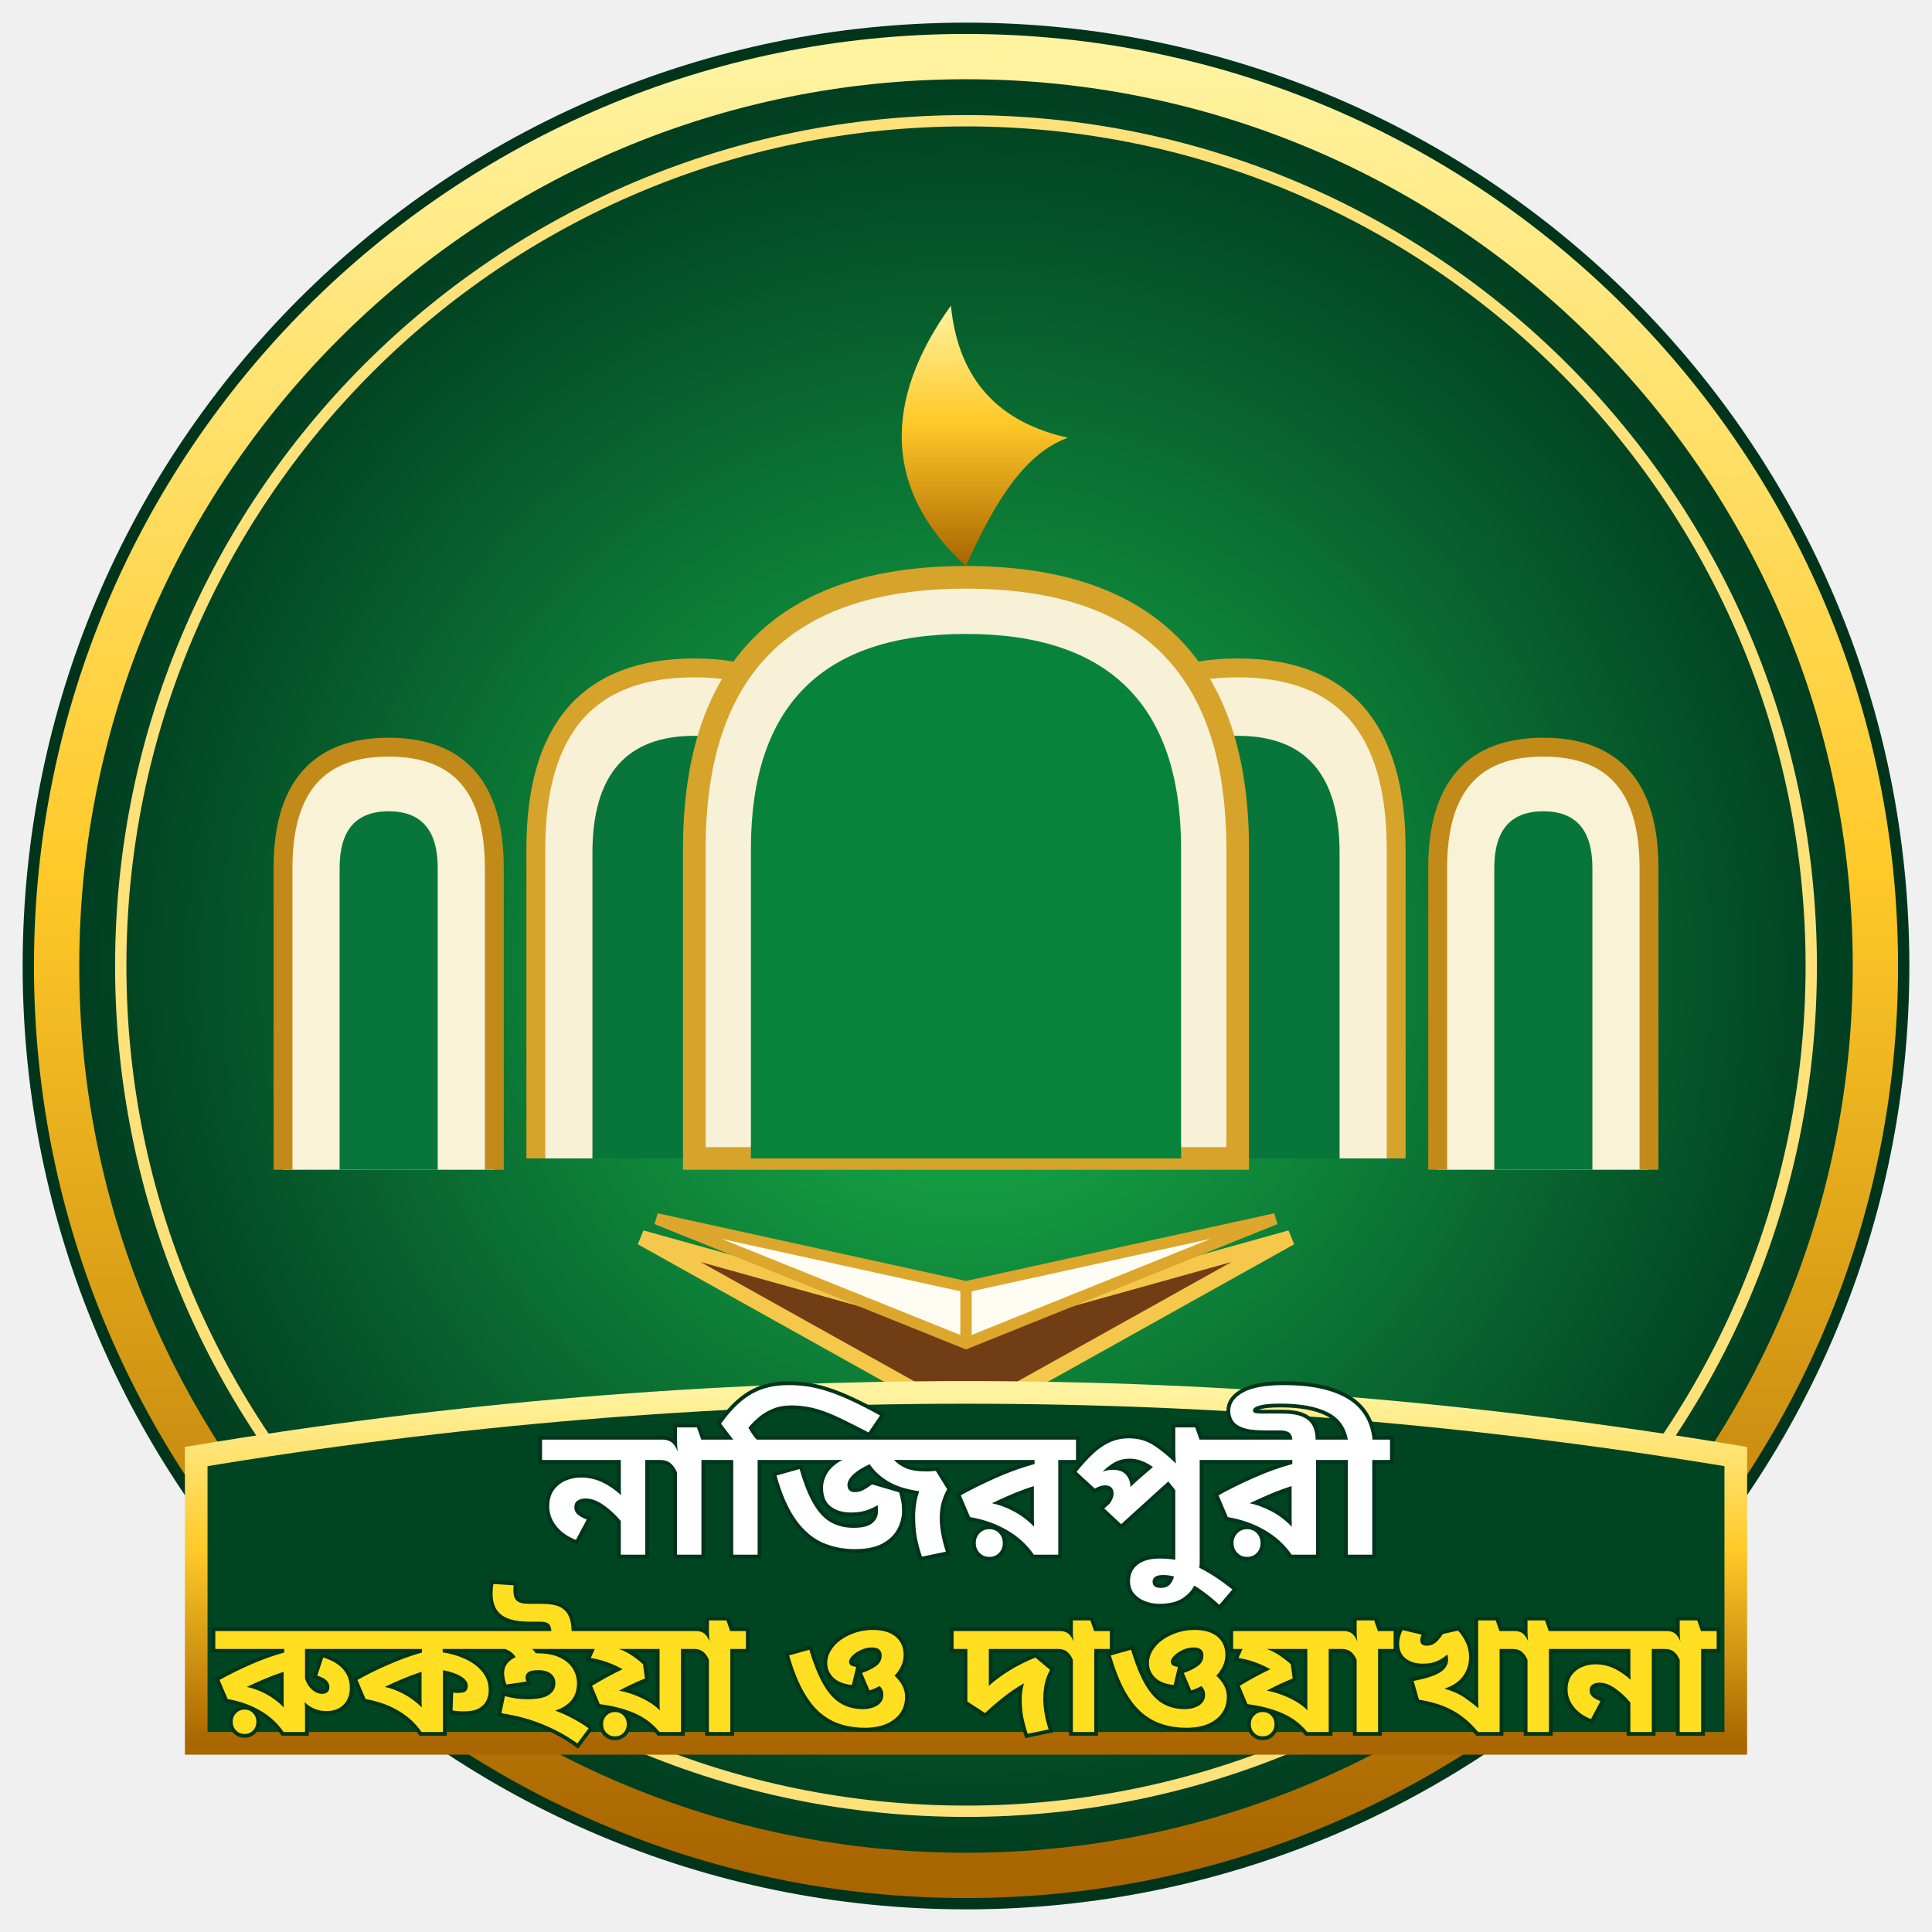
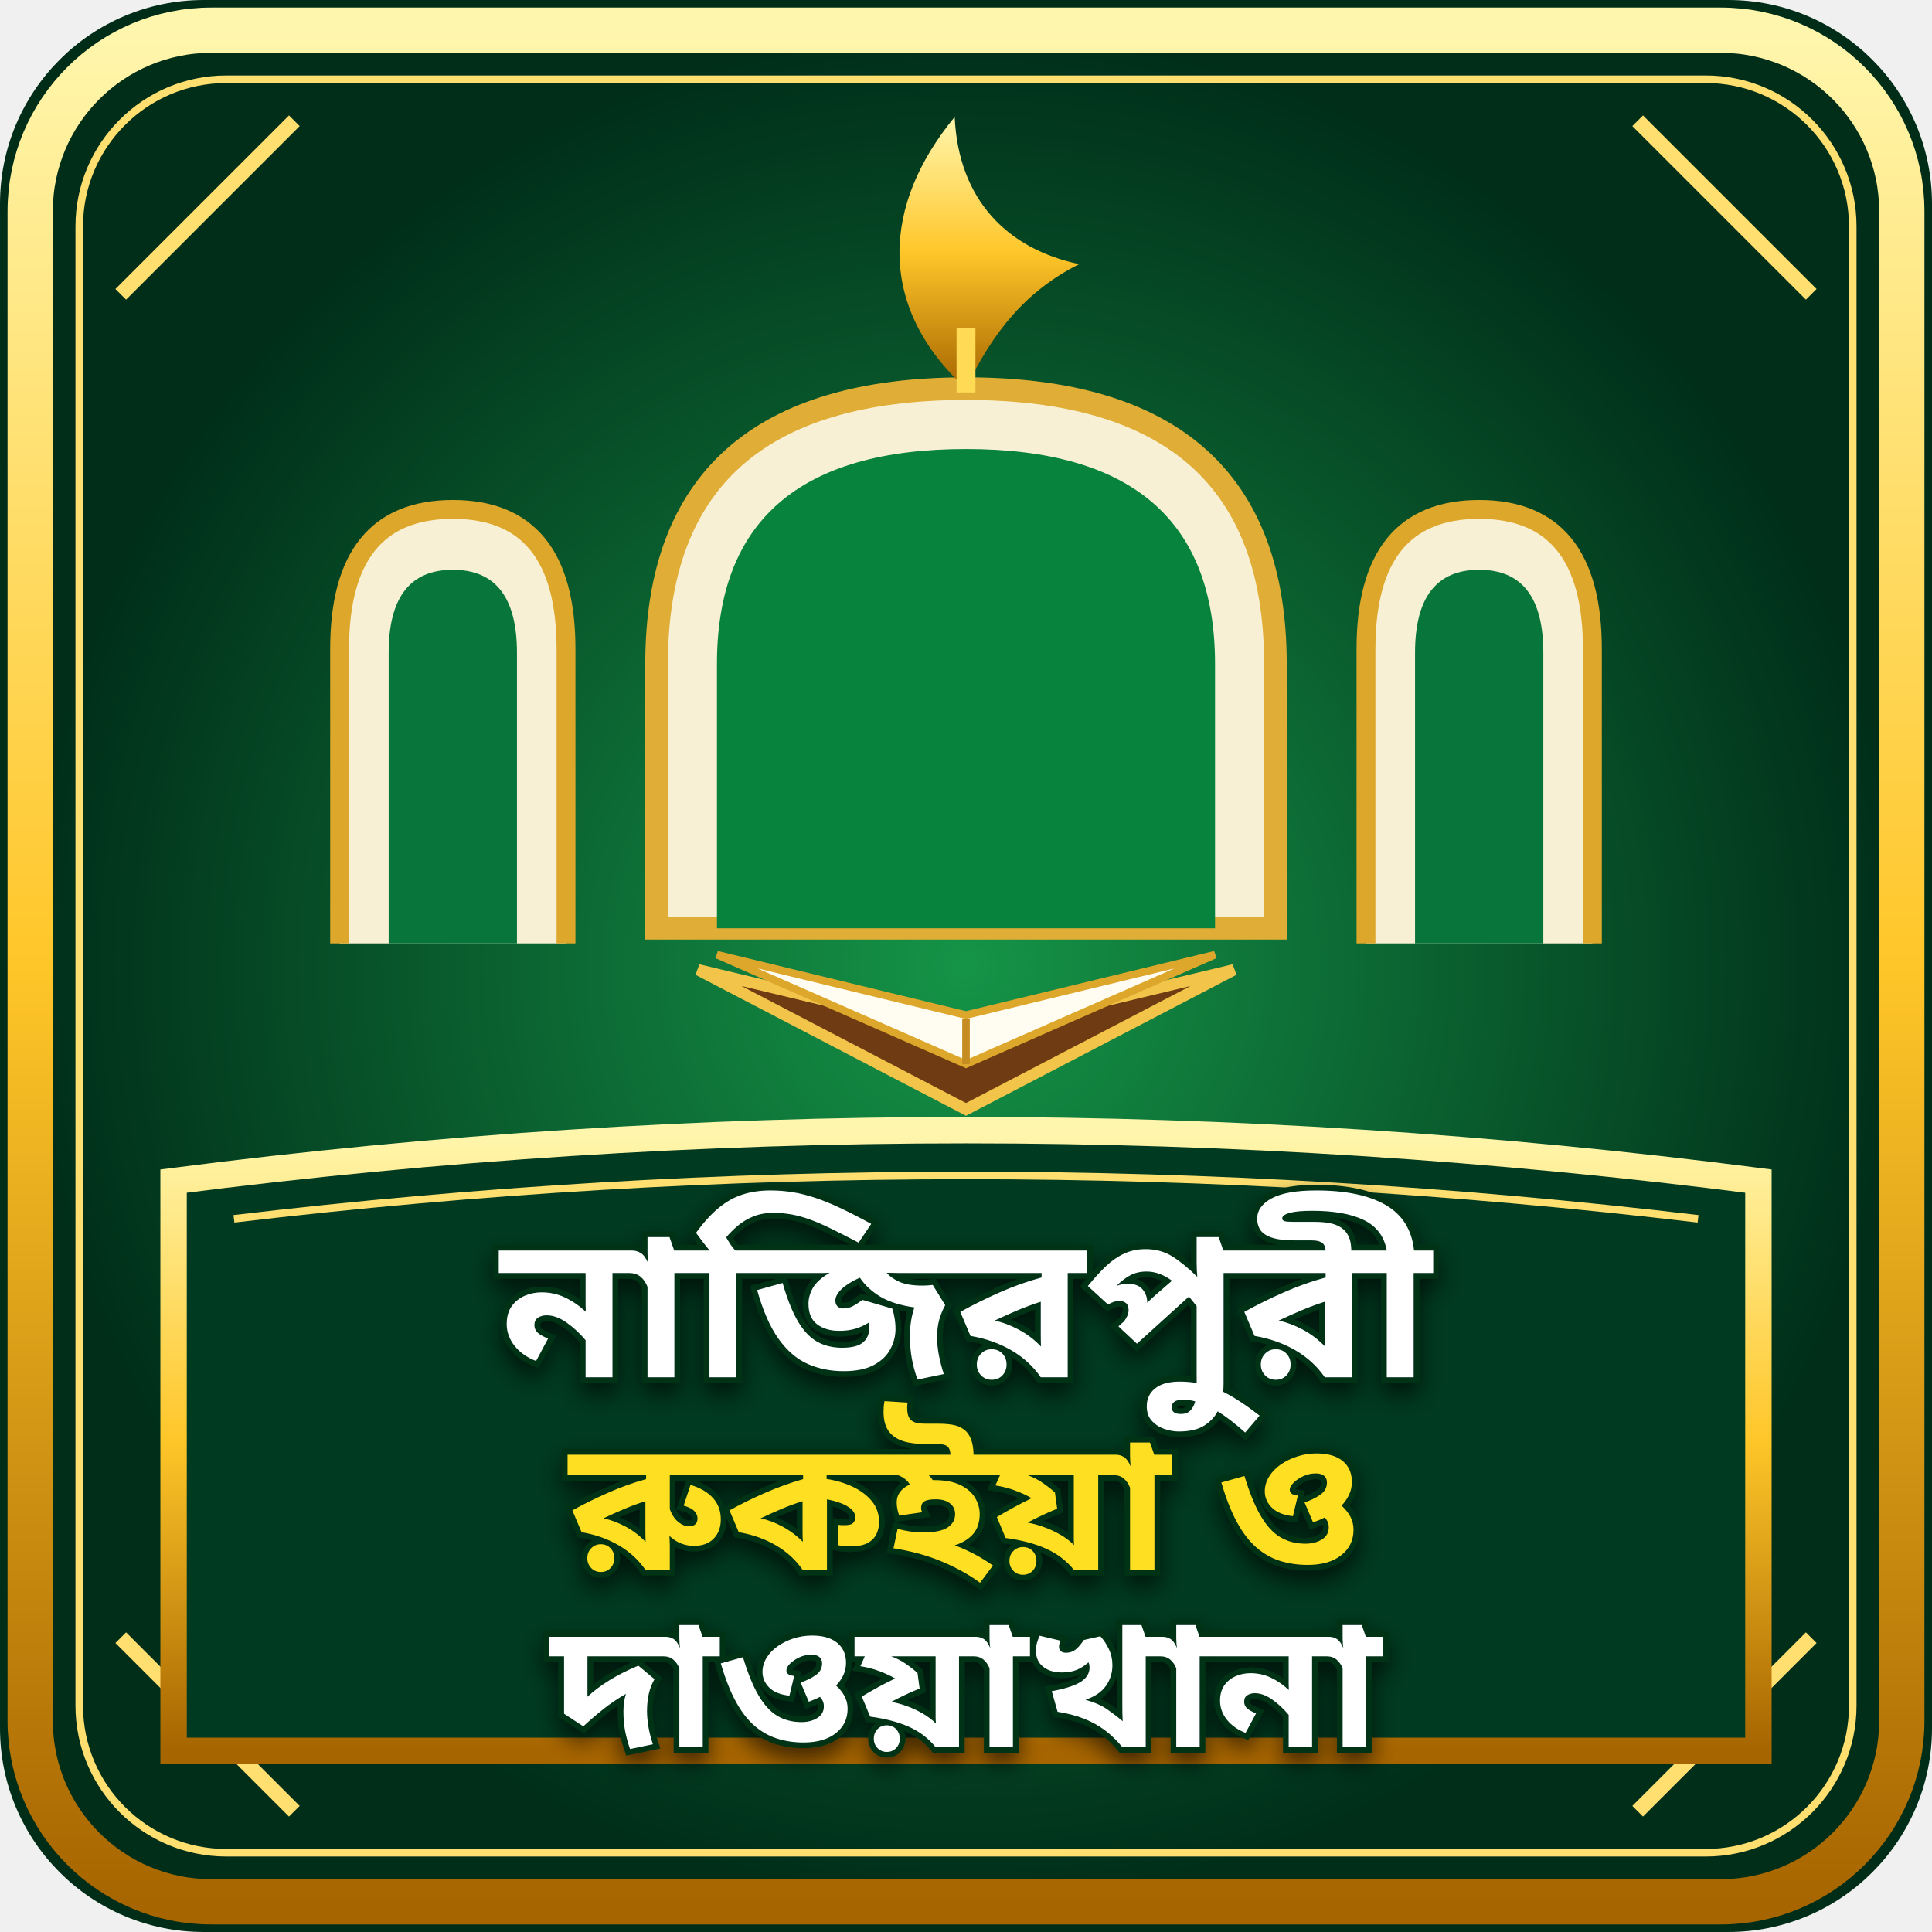
<svg xmlns="http://www.w3.org/2000/svg" width="512" height="512" viewBox="0 0 512 512">
  <defs>
-     <radialGradient id="g">
-       <stop stop-color="#19b84c" />
-       <stop offset="1" stop-color="#003c20" />
+     <radialGradient id="bg">
+       <stop stop-color="#159447" />
+       <stop offset="1" stop-color="#002e19" />
    </radialGradient>
    <linearGradient id="gold" x2="0" y2="1">
-       <stop stop-color="#fff3a0" />
-       <stop offset=".45" stop-color="#ffc928" />
-       <stop offset="1" stop-color="#a96500" />
+       <stop stop-color="#fff6ad" />
+       <stop offset=".5" stop-color="#ffc629" />
+       <stop offset="1" stop-color="#a76500" />
    </linearGradient>
-     <filter id="s">
-       <feGaussianBlur stdDeviation="3" />
+     <filter id="shadow" x="-20%" y="-20%" width="140%" height="140%">
+       <feGaussianBlur in="SourceAlpha" stdDeviation="3" />
+       <feOffset dy="3" />
+       <feComponentTransfer>
+         <feFuncA type="linear" slope=".65" />
+       </feComponentTransfer>
+       <feMerge>
+         <feMergeNode />
+         <feMergeNode in="SourceGraphic" />
+       </feMerge>
    </filter>
  </defs>
-   <circle cx="256" cy="256" r="250" fill="#00351b" />
-   <circle cx="256" cy="256" r="241" fill="url(#g)" stroke="url(#gold)" stroke-width="12" />
-   <circle cx="256" cy="256" r="224" fill="none" stroke="#ffe17a" stroke-width="3" />
-   <path d="M75 310V230q0-32 28-32t28 32v80M381 310V230q0-32 28-32t28 32v80" fill="#f8f2d6" stroke="#c28a18" stroke-width="5" />
-   <path d="M90 310V230q0-15 13-15t13 15v80M396 310V230q0-15 13-15t13 15v80" fill="#08763b" />
-   <path d="M142 307V225q0-48 42-48t42 48v82M286 307V225q0-48 42-48t42 48v82" fill="#f9f1d5" stroke="#d6a32b" stroke-width="5" />
-   <path d="M157 307V226q0-31 27-31t27 31v81M301 307V226q0-31 27-31t27 31v81" fill="#08763b" />
-   <path d="M184 307v-82q0-72 72-72t72 72v82z" fill="#f7f1d7" stroke="#d6a32b" stroke-width="6" />
-   <path d="M199 307v-82q0-57 57-57t57 57v82z" fill="#07833c" />
-   <path d="M256 150c-22-20-22-44-4-69 2 20 13 31 31 35-11 4-19 16-27 34z" fill="url(#gold)" />
-   <path d="M146 318h220" stroke="url(#gold)" stroke-width="9" stroke-linecap="round" />
-   <path d="M170 328l86 48 86-48-86 24z" fill="#713d14" stroke="#f5c84b" stroke-width="4" />
-   <path d="M174 323l82 33 82-33-82 18z" fill="#fffdf3" stroke="#dca72c" stroke-width="3" />
-   <path d="M256 356v-15" stroke="#dca72c" stroke-width="3" />
-   <path d="M52 386Q256 352 460 386v76H52z" fill="#004522" stroke="url(#gold)" stroke-width="6" />
-   <text x="256" y="412" text-anchor="middle" font-family="Noto Sans Bengali, sans-serif" font-size="49" font-weight="900" fill="#fff" stroke="#00351b" stroke-width="2" paint-order="stroke">নাজিরপুরী</text>
-   <text x="256" y="459" text-anchor="middle" font-family="Noto Sans Bengali, sans-serif" font-size="43" font-weight="900" fill="#ffdf20" stroke="#00351b" stroke-width="2" paint-order="stroke">রুকইয়া ও দাওয়াখানা</text>
+   <rect width="512" height="512" rx="54" fill="#002d18" />
+   <rect x="8" y="8" width="496" height="496" rx="48" fill="url(#bg)" stroke="url(#gold)" stroke-width="12" />
+   <rect x="21" y="21" width="470" height="470" rx="39" fill="none" stroke="#ffdf70" stroke-width="2" />
+   <path d="M32 78L78 32M434 32l46 46M32 434l46 46M434 480l46-46" stroke="#ffdf70" stroke-width="4" />
+   <path d="M90 250V172q0-37 30-37t30 37v78M362 250V172q0-37 30-37t30 37v78" fill="#f8f0d5" stroke="#dca72b" stroke-width="5" />
+   <path d="M103 250V173q0-22 17-22t17 22v77M375 250V173q0-22 17-22t17 22v77" fill="#08753a" />
+   <path d="M174 246v-70q0-73 82-73t82 73v70z" fill="#f8f0d5" stroke="#e0ad36" stroke-width="6" />
+   <path d="M190 246v-70q0-57 66-57t66 57v70z" fill="#07833d" />
+   <path d="M256 103c-24-22-22-49-3-72 1 22 14 35 33 39-14 7-23 18-30 33z" fill="url(#gold)" />
+   <path d="M256 104v-17" stroke="#ffdb55" stroke-width="5" />
+   <path d="M163 250h186" stroke="url(#gold)" stroke-width="8" stroke-linecap="round" />
+   <path d="M185 257l71 37 71-37-71 17z" fill="#6e3b12" stroke="#f3c44a" stroke-width="3" />
+   <path d="M190 253l66 29 66-29-66 16z" fill="#fffdf2" stroke="#dca72b" stroke-width="2" />
+   <path d="M256 282v-12" stroke="#c58d21" stroke-width="2" />
+   <path d="M46 313Q256 286 466 313v151H46z" fill="#003a20" stroke="url(#gold)" stroke-width="7" />
+   <path d="M62 323Q256 300 450 323" fill="none" stroke="#ffdf70" stroke-width="2" />
+   <g text-anchor="middle" font-family="Noto Sans Bengali, sans-serif" font-weight="900" filter="url(#shadow)" paint-order="stroke">
+     <text x="256" y="365" font-size="54" fill="#fff" stroke="#003018" stroke-width="3">নাজিরপুরী</text>
+     <text x="256" y="416" font-size="49" fill="#ffdf20" stroke="#003018" stroke-width="3">রুকইয়া ও</text>
+     <text x="256" y="463" font-size="47" fill="#fff" stroke="#003018" stroke-width="3">দাওয়াখানা</text>
+   </g>
</svg>
